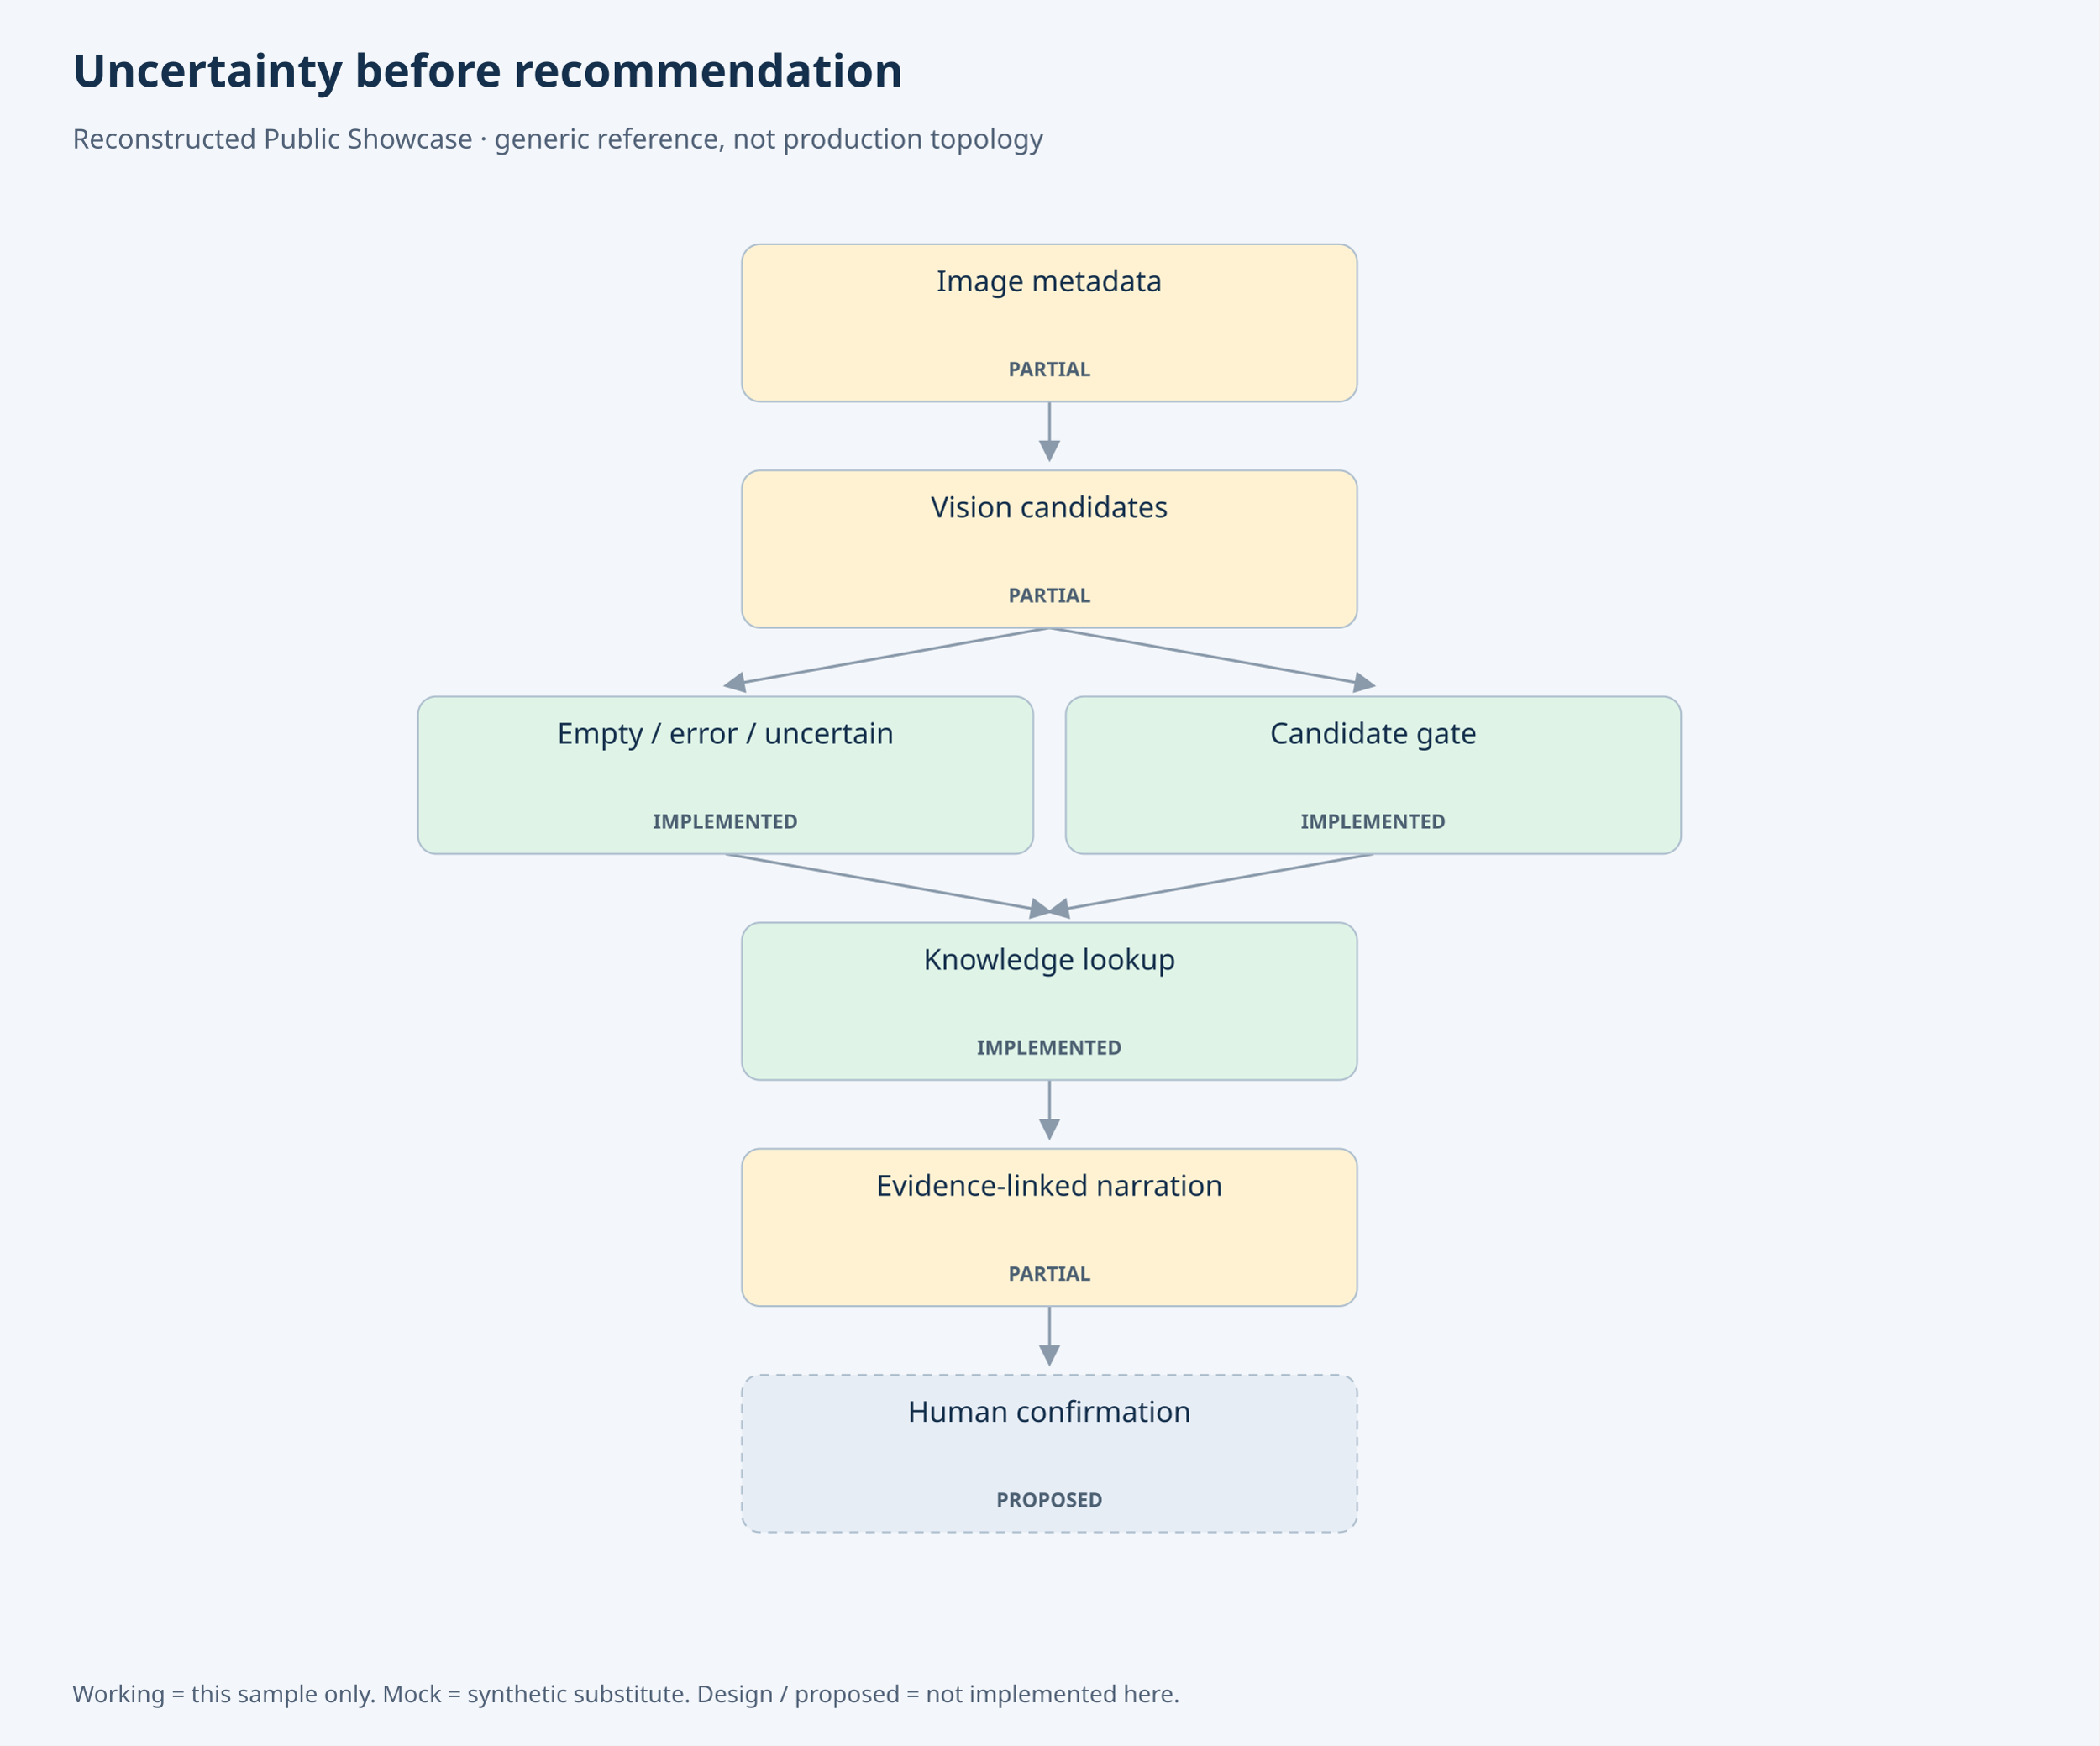
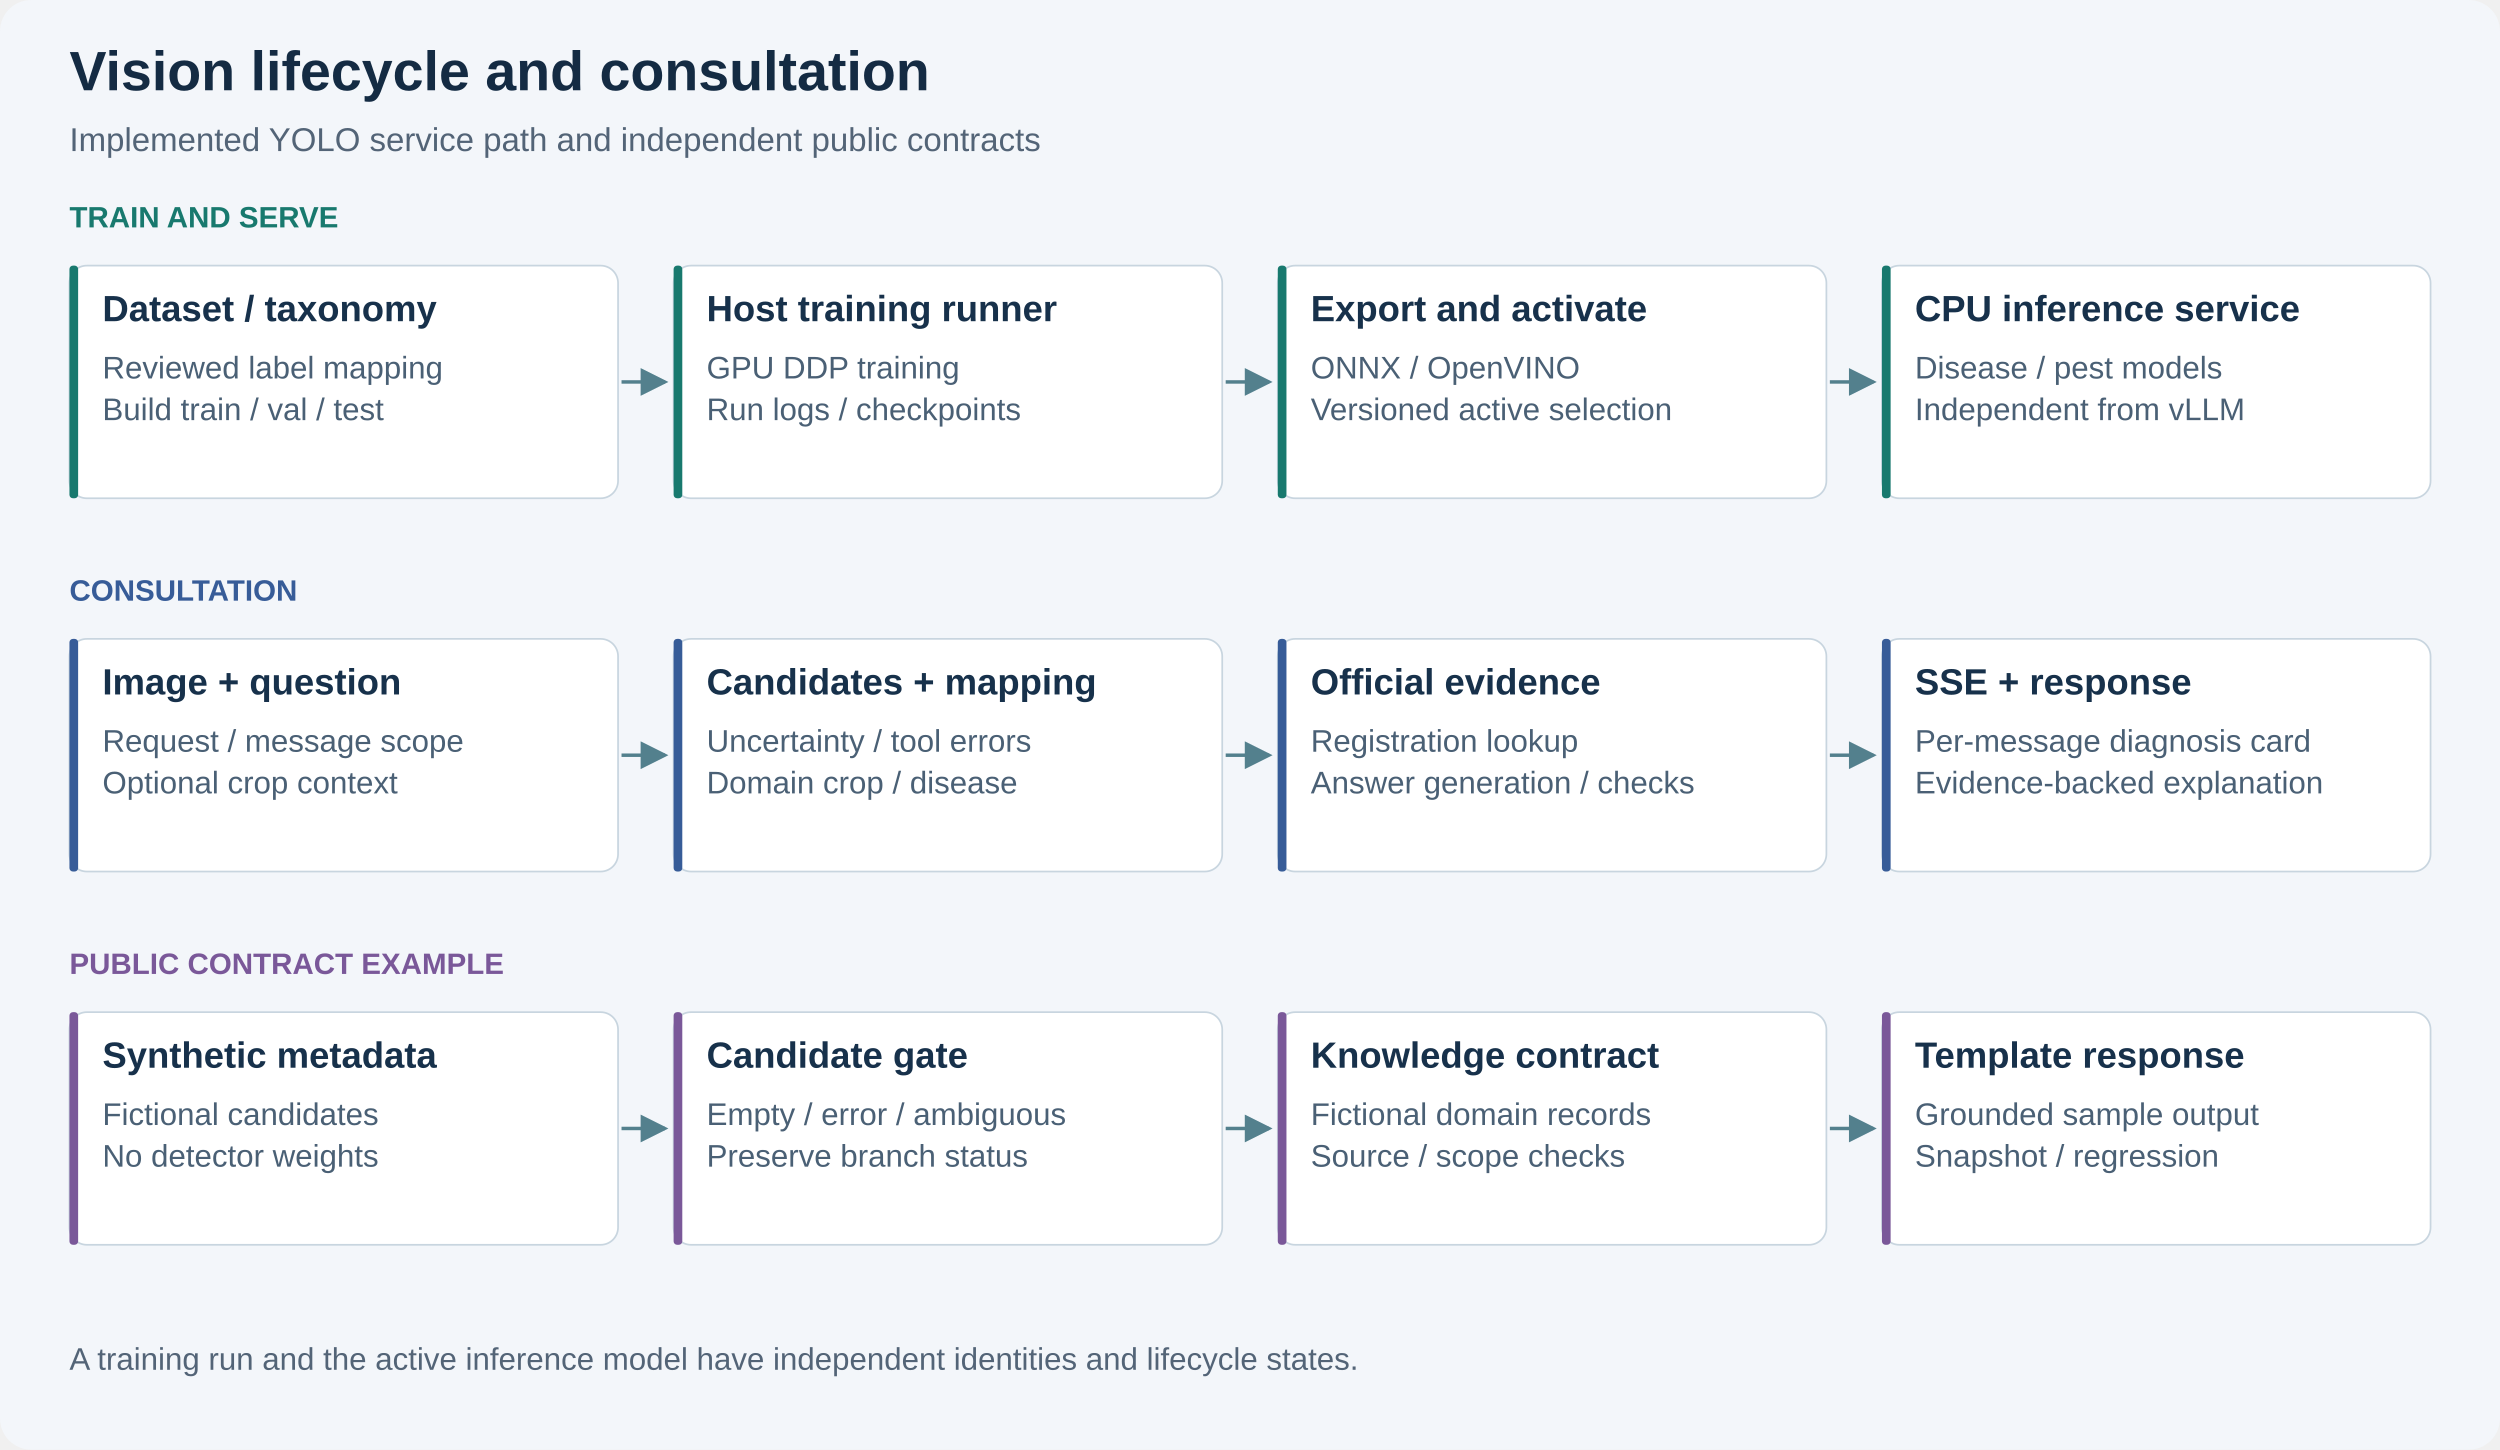
- <svg xmlns="http://www.w3.org/2000/svg" width="1160" height="965" viewBox="0 0 1160 965" role="img" aria-labelledby="title desc">
+ <svg xmlns="http://www.w3.org/2000/svg" width="1440" height="835" viewBox="0 0 1440 835" role="img" aria-labelledby="title desc">
  <defs>
    <marker id="arrow" markerWidth="8" markerHeight="8" refX="7" refY="4" orient="auto">
-       <path d="M0 0 L8 4 L0 8" fill="#8a9aab" />
+       <path d="M0 0L8 4L0 8" fill="#53808d" />
    </marker>
  </defs>
-   <rect width="1160" height="965" fill="#f3f6fa" />
-   <text x="40" y="48" font-family="sans-serif" font-size="25" font-weight="700" fill="#15304c">Uncertainty before recommendation</text>
-   <text x="40" y="82" font-family="sans-serif" font-size="15" fill="#506177">Reconstructed Public Showcase · generic reference, not production topology</text>
-   <path d="M580 222 L580 254" stroke="#8a9aab" stroke-width="1.5" fill="none" marker-end="url(#arrow)" />
-   <path d="M580 347 L401 379" stroke="#8a9aab" stroke-width="1.5" fill="none" marker-end="url(#arrow)" />
-   <path d="M580 347 L759 379" stroke="#8a9aab" stroke-width="1.5" fill="none" marker-end="url(#arrow)" />
-   <path d="M401 472 L580 504" stroke="#8a9aab" stroke-width="1.5" fill="none" marker-end="url(#arrow)" />
-   <path d="M759 472 L580 504" stroke="#8a9aab" stroke-width="1.5" fill="none" marker-end="url(#arrow)" />
-   <path d="M580 597 L580 629" stroke="#8a9aab" stroke-width="1.5" fill="none" marker-end="url(#arrow)" />
-   <path d="M580 722 L580 754" stroke="#8a9aab" stroke-width="1.5" fill="none" marker-end="url(#arrow)" />
-   <rect x="410" y="135" width="340" height="87" rx="10" fill="#fff2d3" stroke="#aebfce" />
-   <text x="580" y="161" text-anchor="middle" font-family="sans-serif" font-size="16" fill="#15304c">Image metadata</text>
-   <text x="580" y="208" text-anchor="middle" font-family="sans-serif" font-size="11" font-weight="700" fill="#4c6072">PARTIAL</text>
-   <rect x="410" y="260" width="340" height="87" rx="10" fill="#fff2d3" stroke="#aebfce" />
-   <text x="580" y="286" text-anchor="middle" font-family="sans-serif" font-size="16" fill="#15304c">Vision candidates</text>
-   <text x="580" y="333" text-anchor="middle" font-family="sans-serif" font-size="11" font-weight="700" fill="#4c6072">PARTIAL</text>
-   <rect x="231" y="385" width="340" height="87" rx="10" fill="#dff3e7" stroke="#aebfce" />
-   <text x="401" y="411" text-anchor="middle" font-family="sans-serif" font-size="16" fill="#15304c">Empty / error / uncertain</text>
-   <text x="401" y="458" text-anchor="middle" font-family="sans-serif" font-size="11" font-weight="700" fill="#4c6072">IMPLEMENTED</text>
-   <rect x="589" y="385" width="340" height="87" rx="10" fill="#dff3e7" stroke="#aebfce" />
-   <text x="759" y="411" text-anchor="middle" font-family="sans-serif" font-size="16" fill="#15304c">Candidate gate</text>
-   <text x="759" y="458" text-anchor="middle" font-family="sans-serif" font-size="11" font-weight="700" fill="#4c6072">IMPLEMENTED</text>
-   <rect x="410" y="510" width="340" height="87" rx="10" fill="#dff3e7" stroke="#aebfce" />
-   <text x="580" y="536" text-anchor="middle" font-family="sans-serif" font-size="16" fill="#15304c">Knowledge lookup</text>
-   <text x="580" y="583" text-anchor="middle" font-family="sans-serif" font-size="11" font-weight="700" fill="#4c6072">IMPLEMENTED</text>
-   <rect x="410" y="635" width="340" height="87" rx="10" fill="#fff2d3" stroke="#aebfce" />
-   <text x="580" y="661" text-anchor="middle" font-family="sans-serif" font-size="16" fill="#15304c">Evidence-linked narration</text>
-   <text x="580" y="708" text-anchor="middle" font-family="sans-serif" font-size="11" font-weight="700" fill="#4c6072">PARTIAL</text>
-   <rect x="410" y="760" width="340" height="87" rx="10" fill="#e7edf5" stroke="#aebfce" stroke-dasharray="5 4" />
-   <text x="580" y="786" text-anchor="middle" font-family="sans-serif" font-size="16" fill="#15304c">Human confirmation</text>
-   <text x="580" y="833" text-anchor="middle" font-family="sans-serif" font-size="11" font-weight="700" fill="#4c6072">PROPOSED</text>
-   <text x="40" y="941" font-family="sans-serif" font-size="13" fill="#506177">Working = this sample only. Mock = synthetic substitute. Design / proposed = not implemented here.</text>
+   <rect width="1440" height="835" rx="18" fill="#f3f6fa" />
+   <g font-family="Arial, sans-serif">
+     <text x="40" y="52" font-size="32" font-weight="700" fill="#142b43">Vision lifecycle and consultation</text>
+     <text x="40" y="87" font-size="19" fill="#536477">Implemented YOLO service path and independent public contracts</text>
+     <text x="40" y="131" font-size="17" font-weight="700" fill="#18796e">TRAIN AND SERVE</text>
+     <g data-node="n0_0">
+       <rect x="40.0" y="153" width="316.0" height="134" rx="10" fill="#fff" stroke="#c8d5df" />
+       <rect x="40.0" y="153" width="5" height="134" rx="2" fill="#18796e" />
+       <text x="59.0" y="185" font-size="21" font-weight="700" fill="#17314b">Dataset / taxonomy</text>
+       <text x="59.0" y="218" font-size="18" fill="#4a6075">Reviewed label mapping</text>
+       <text x="59.0" y="242" font-size="18" fill="#4a6075">Build train / val / test</text>
+     </g>
+     <path d="M358.0 220 H383.0" stroke="#53808d" stroke-width="2" fill="none" marker-end="url(#arrow)" />
+     <g data-node="n0_1">
+       <rect x="388.0" y="153" width="316.0" height="134" rx="10" fill="#fff" stroke="#c8d5df" />
+       <rect x="388.0" y="153" width="5" height="134" rx="2" fill="#18796e" />
+       <text x="407.0" y="185" font-size="21" font-weight="700" fill="#17314b">Host training runner</text>
+       <text x="407.0" y="218" font-size="18" fill="#4a6075">GPU DDP training</text>
+       <text x="407.0" y="242" font-size="18" fill="#4a6075">Run logs / checkpoints</text>
+     </g>
+     <path d="M706.0 220 H731.0" stroke="#53808d" stroke-width="2" fill="none" marker-end="url(#arrow)" />
+     <g data-node="n0_2">
+       <rect x="736.0" y="153" width="316.0" height="134" rx="10" fill="#fff" stroke="#c8d5df" />
+       <rect x="736.0" y="153" width="5" height="134" rx="2" fill="#18796e" />
+       <text x="755.0" y="185" font-size="21" font-weight="700" fill="#17314b">Export and activate</text>
+       <text x="755.0" y="218" font-size="18" fill="#4a6075">ONNX / OpenVINO</text>
+       <text x="755.0" y="242" font-size="18" fill="#4a6075">Versioned active selection</text>
+     </g>
+     <path d="M1054.0 220 H1079.0" stroke="#53808d" stroke-width="2" fill="none" marker-end="url(#arrow)" />
+     <g data-node="n0_3">
+       <rect x="1084.0" y="153" width="316.0" height="134" rx="10" fill="#fff" stroke="#c8d5df" />
+       <rect x="1084.0" y="153" width="5" height="134" rx="2" fill="#18796e" />
+       <text x="1103.0" y="185" font-size="21" font-weight="700" fill="#17314b">CPU inference service</text>
+       <text x="1103.0" y="218" font-size="18" fill="#4a6075">Disease / pest models</text>
+       <text x="1103.0" y="242" font-size="18" fill="#4a6075">Independent from vLLM</text>
+     </g>
+     <text x="40" y="346" font-size="17" font-weight="700" fill="#375c98">CONSULTATION</text>
+     <g data-node="n1_0">
+       <rect x="40.0" y="368" width="316.0" height="134" rx="10" fill="#fff" stroke="#c8d5df" />
+       <rect x="40.0" y="368" width="5" height="134" rx="2" fill="#375c98" />
+       <text x="59.0" y="400" font-size="21" font-weight="700" fill="#17314b">Image + question</text>
+       <text x="59.0" y="433" font-size="18" fill="#4a6075">Request / message scope</text>
+       <text x="59.0" y="457" font-size="18" fill="#4a6075">Optional crop context</text>
+     </g>
+     <path d="M358.0 435 H383.0" stroke="#53808d" stroke-width="2" fill="none" marker-end="url(#arrow)" />
+     <g data-node="n1_1">
+       <rect x="388.0" y="368" width="316.0" height="134" rx="10" fill="#fff" stroke="#c8d5df" />
+       <rect x="388.0" y="368" width="5" height="134" rx="2" fill="#375c98" />
+       <text x="407.0" y="400" font-size="21" font-weight="700" fill="#17314b">Candidates + mapping</text>
+       <text x="407.0" y="433" font-size="18" fill="#4a6075">Uncertainty / tool errors</text>
+       <text x="407.0" y="457" font-size="18" fill="#4a6075">Domain crop / disease</text>
+     </g>
+     <path d="M706.0 435 H731.0" stroke="#53808d" stroke-width="2" fill="none" marker-end="url(#arrow)" />
+     <g data-node="n1_2">
+       <rect x="736.0" y="368" width="316.0" height="134" rx="10" fill="#fff" stroke="#c8d5df" />
+       <rect x="736.0" y="368" width="5" height="134" rx="2" fill="#375c98" />
+       <text x="755.0" y="400" font-size="21" font-weight="700" fill="#17314b">Official evidence</text>
+       <text x="755.0" y="433" font-size="18" fill="#4a6075">Registration lookup</text>
+       <text x="755.0" y="457" font-size="18" fill="#4a6075">Answer generation / checks</text>
+     </g>
+     <path d="M1054.0 435 H1079.0" stroke="#53808d" stroke-width="2" fill="none" marker-end="url(#arrow)" />
+     <g data-node="n1_3">
+       <rect x="1084.0" y="368" width="316.0" height="134" rx="10" fill="#fff" stroke="#c8d5df" />
+       <rect x="1084.0" y="368" width="5" height="134" rx="2" fill="#375c98" />
+       <text x="1103.0" y="400" font-size="21" font-weight="700" fill="#17314b">SSE + response</text>
+       <text x="1103.0" y="433" font-size="18" fill="#4a6075">Per-message diagnosis card</text>
+       <text x="1103.0" y="457" font-size="18" fill="#4a6075">Evidence-backed explanation</text>
+     </g>
+     <text x="40" y="561" font-size="17" font-weight="700" fill="#7a5899">PUBLIC CONTRACT EXAMPLE</text>
+     <g data-node="n2_0">
+       <rect x="40.0" y="583" width="316.0" height="134" rx="10" fill="#fff" stroke="#c8d5df" />
+       <rect x="40.0" y="583" width="5" height="134" rx="2" fill="#7a5899" />
+       <text x="59.0" y="615" font-size="21" font-weight="700" fill="#17314b">Synthetic metadata</text>
+       <text x="59.0" y="648" font-size="18" fill="#4a6075">Fictional candidates</text>
+       <text x="59.0" y="672" font-size="18" fill="#4a6075">No detector weights</text>
+     </g>
+     <path d="M358.0 650 H383.0" stroke="#53808d" stroke-width="2" fill="none" marker-end="url(#arrow)" />
+     <g data-node="n2_1">
+       <rect x="388.0" y="583" width="316.0" height="134" rx="10" fill="#fff" stroke="#c8d5df" />
+       <rect x="388.0" y="583" width="5" height="134" rx="2" fill="#7a5899" />
+       <text x="407.0" y="615" font-size="21" font-weight="700" fill="#17314b">Candidate gate</text>
+       <text x="407.0" y="648" font-size="18" fill="#4a6075">Empty / error / ambiguous</text>
+       <text x="407.0" y="672" font-size="18" fill="#4a6075">Preserve branch status</text>
+     </g>
+     <path d="M706.0 650 H731.0" stroke="#53808d" stroke-width="2" fill="none" marker-end="url(#arrow)" />
+     <g data-node="n2_2">
+       <rect x="736.0" y="583" width="316.0" height="134" rx="10" fill="#fff" stroke="#c8d5df" />
+       <rect x="736.0" y="583" width="5" height="134" rx="2" fill="#7a5899" />
+       <text x="755.0" y="615" font-size="21" font-weight="700" fill="#17314b">Knowledge contract</text>
+       <text x="755.0" y="648" font-size="18" fill="#4a6075">Fictional domain records</text>
+       <text x="755.0" y="672" font-size="18" fill="#4a6075">Source / scope checks</text>
+     </g>
+     <path d="M1054.0 650 H1079.0" stroke="#53808d" stroke-width="2" fill="none" marker-end="url(#arrow)" />
+     <g data-node="n2_3">
+       <rect x="1084.0" y="583" width="316.0" height="134" rx="10" fill="#fff" stroke="#c8d5df" />
+       <rect x="1084.0" y="583" width="5" height="134" rx="2" fill="#7a5899" />
+       <text x="1103.0" y="615" font-size="21" font-weight="700" fill="#17314b">Template response</text>
+       <text x="1103.0" y="648" font-size="18" fill="#4a6075">Grounded sample output</text>
+       <text x="1103.0" y="672" font-size="18" fill="#4a6075">Snapshot / regression</text>
+     </g>
+     <text x="40" y="789" font-size="18" fill="#536477">A training run and the active inference model have independent identities and lifecycle states.</text>
+   </g>
</svg>
